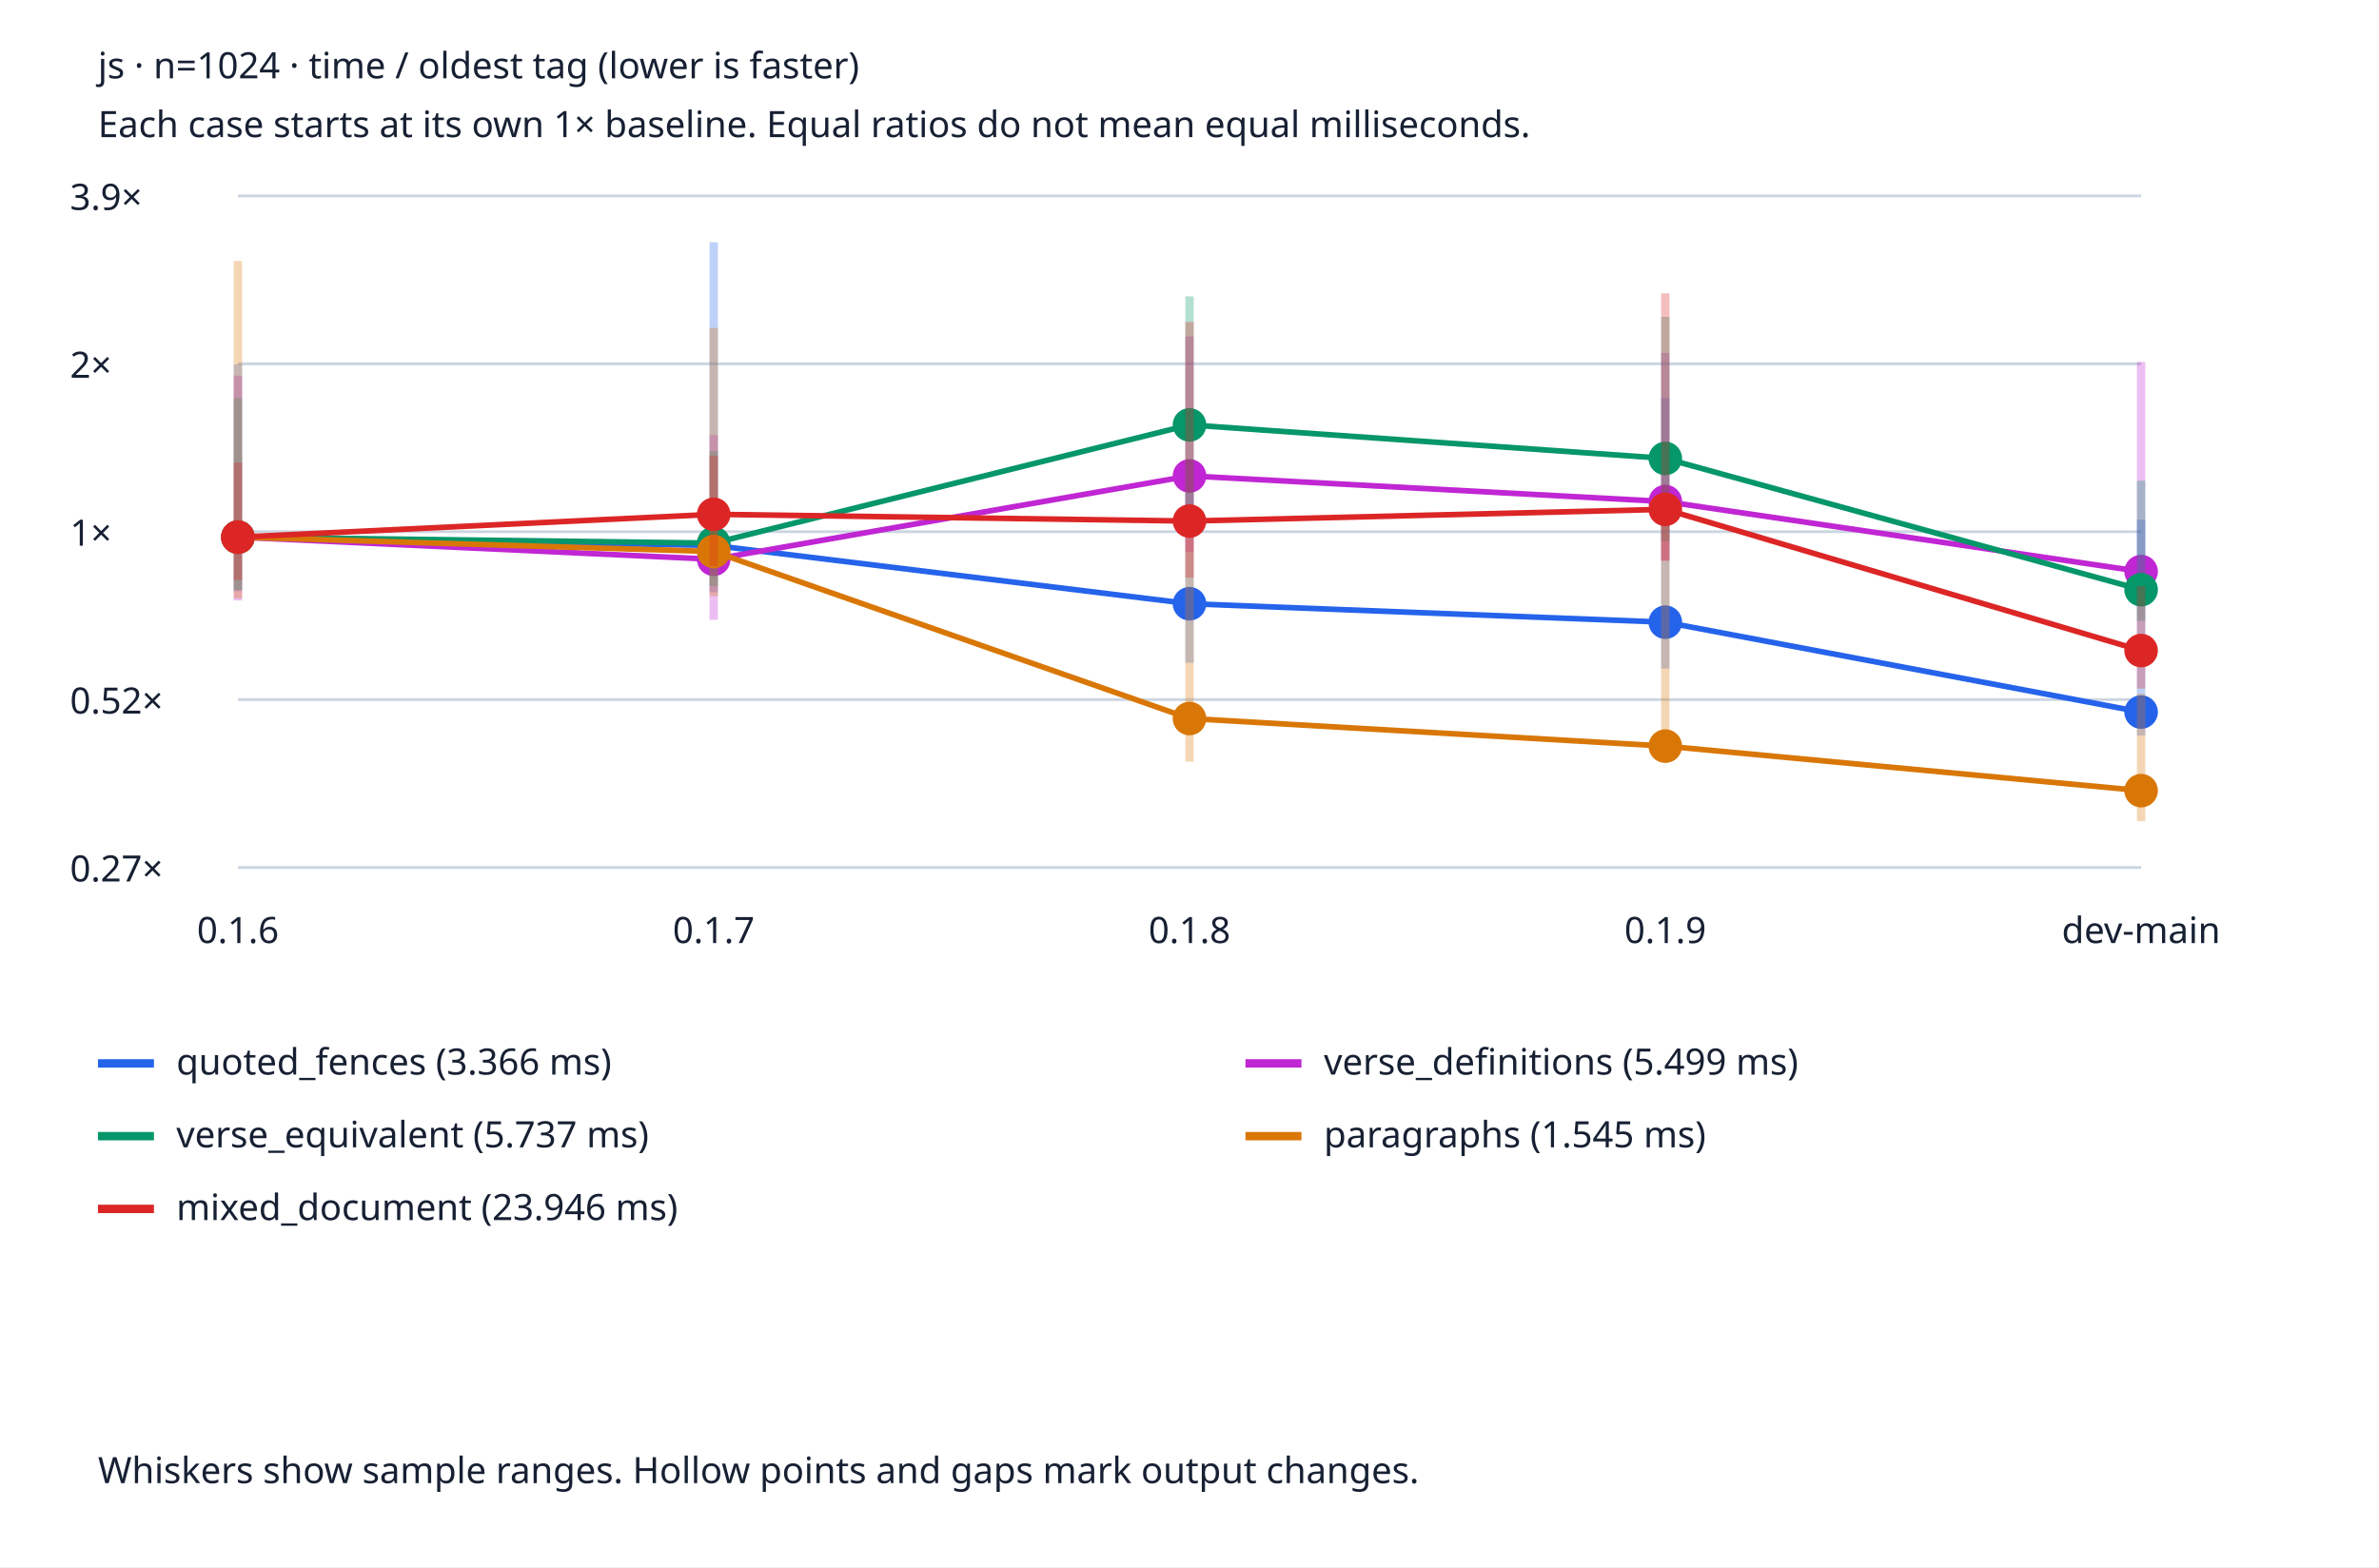
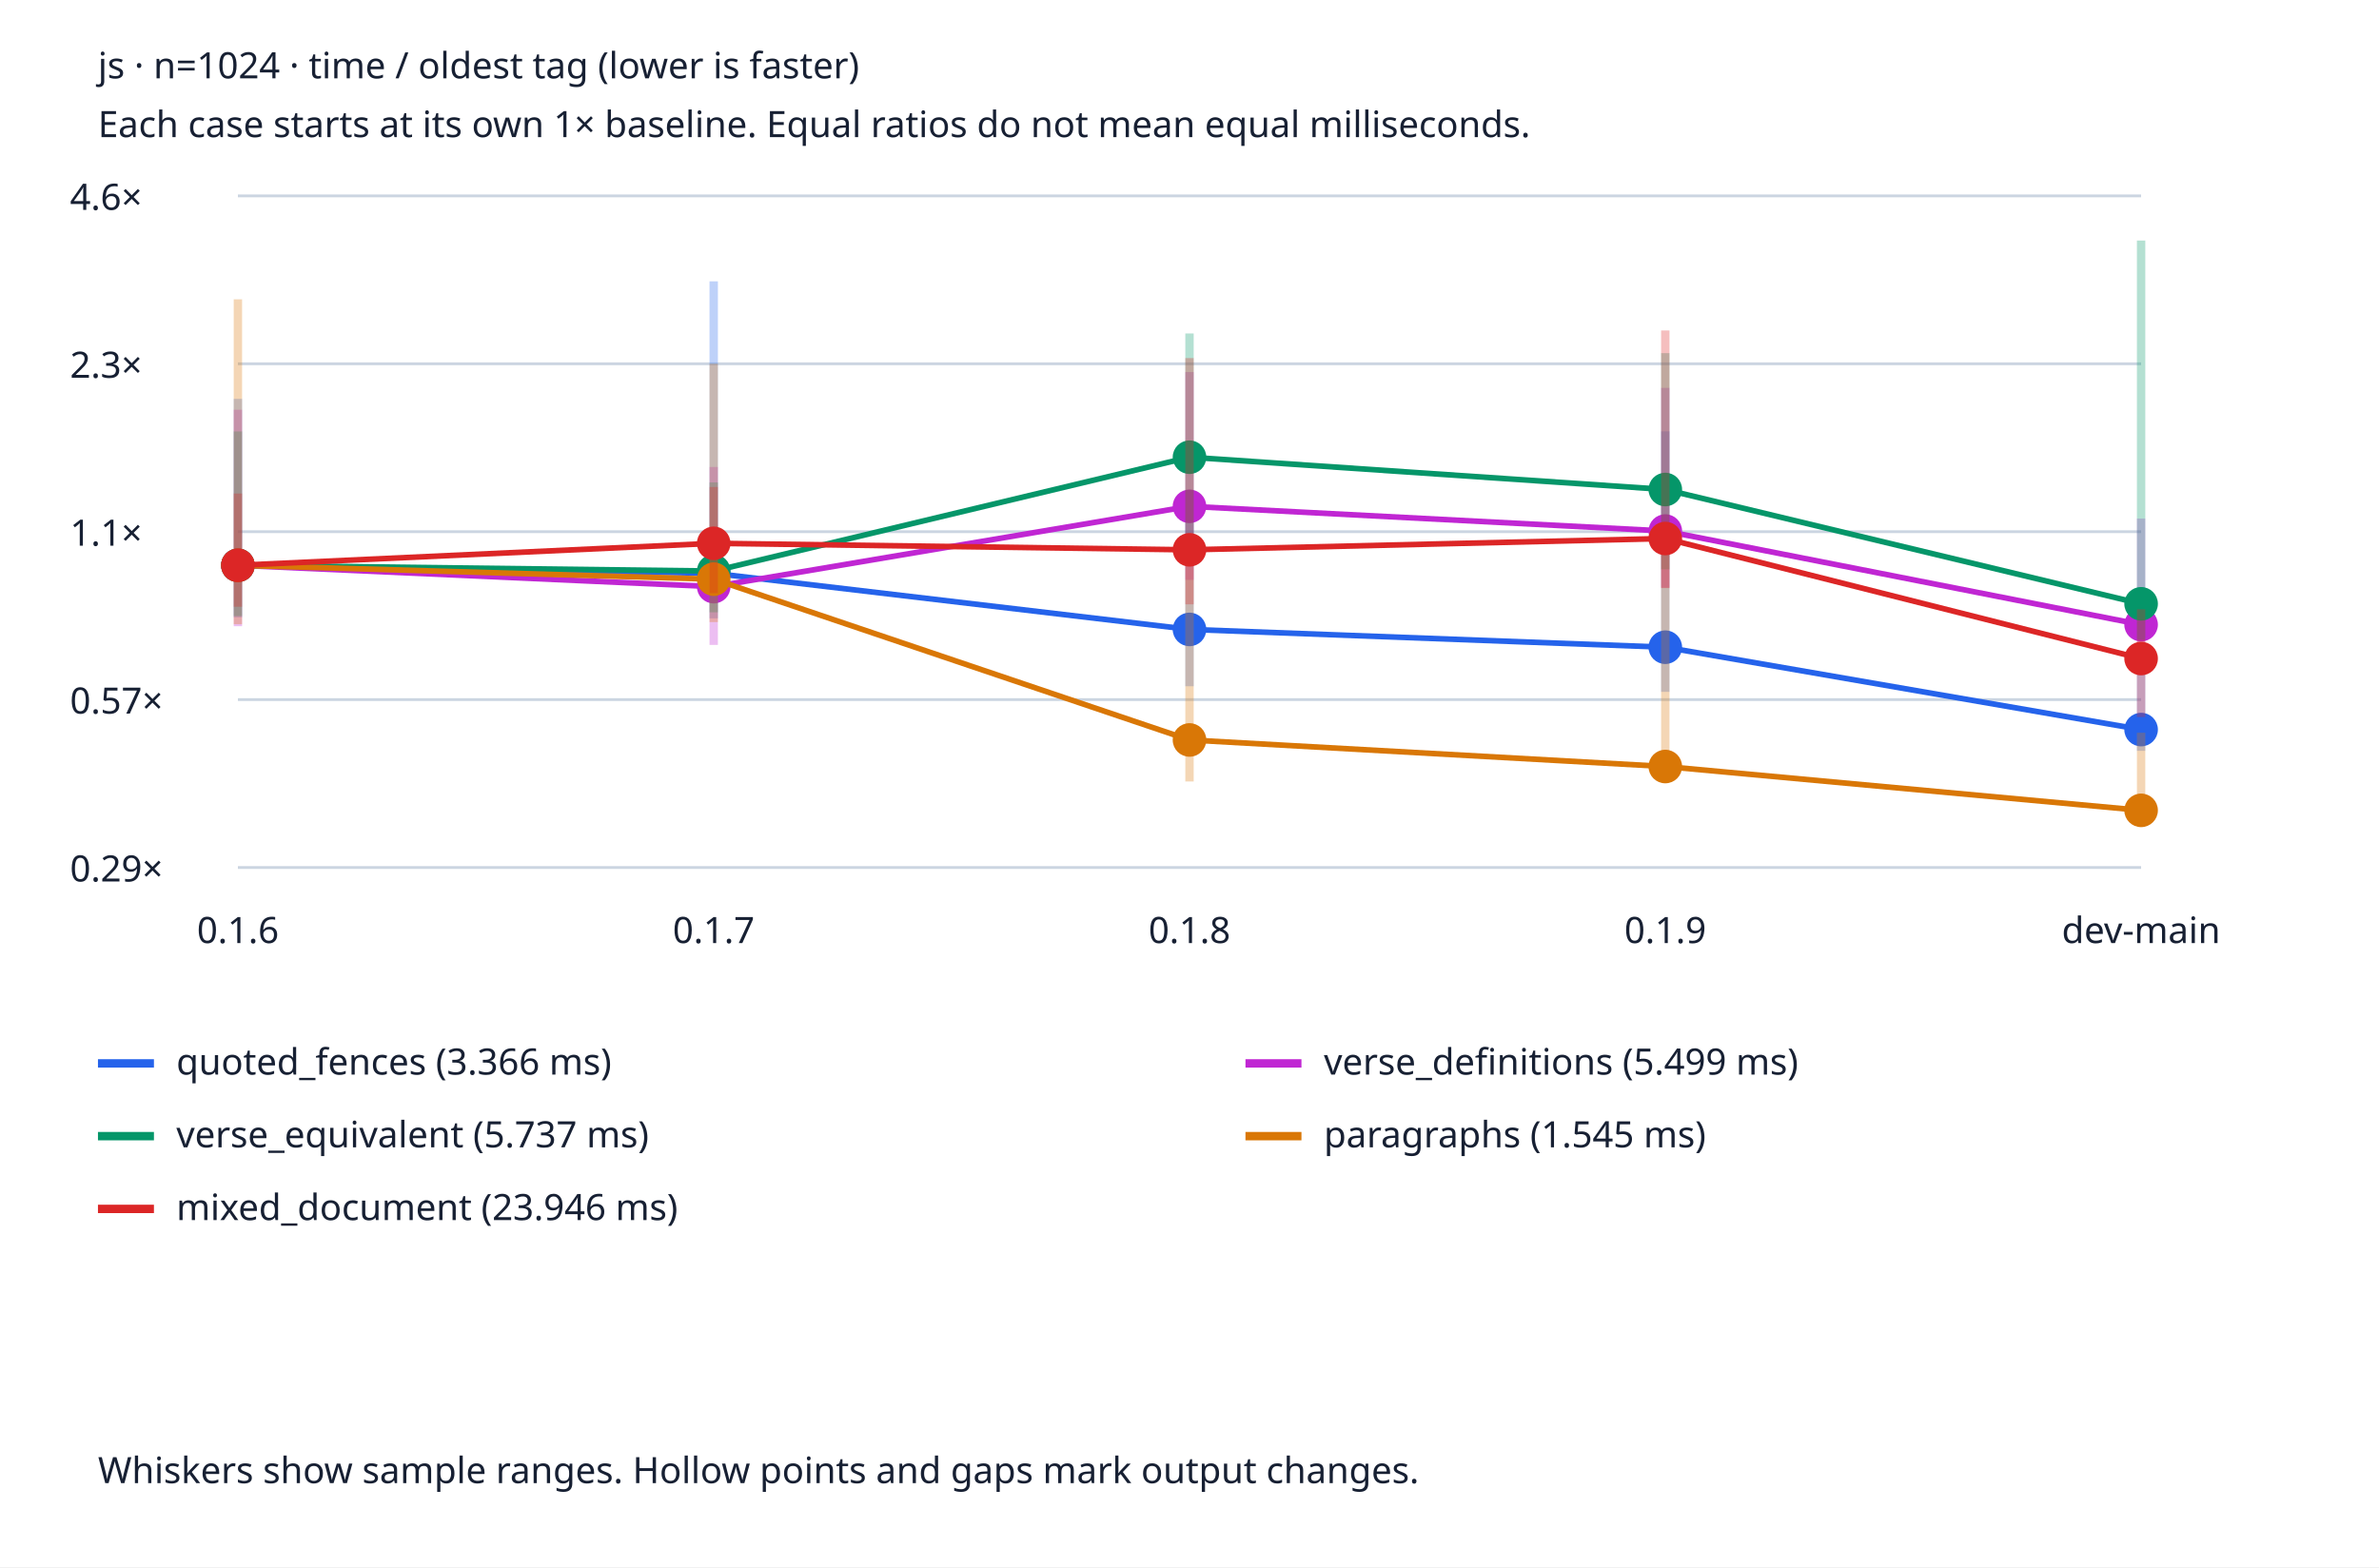
<svg xmlns="http://www.w3.org/2000/svg" viewBox="0 0 850 560" role="img" aria-labelledby="title desc">
  <style>text{font:13px system-ui;fill:#172033}.bg{fill:#fff}.grid{stroke:#cbd5e1}@media(prefers-color-scheme:dark){text{fill:#edf2f7}.bg{fill:#152033}.grid{stroke:#475569}}</style>
  <rect class="bg" width="850" height="560" />
  <text x="35" y="28" font-weight="bold">js · n=1024 · time / oldest tag (lower is faster)</text>
  <text x="35" y="49">Each case starts at its own 1× baseline. Equal ratios do not mean equal milliseconds.</text>
  <line class="grid" x1="85" x2="765" y1="310.0" y2="310.0" />
-   <text x="25" y="315.0">0.27×</text>
+   <text x="25" y="315.0">0.29×</text>
  <line class="grid" x1="85" x2="765" y1="250.0" y2="250.0" />
-   <text x="25" y="255.0">0.52×</text>
+   <text x="25" y="255.0">0.57×</text>
  <line class="grid" x1="85" x2="765" y1="190.0" y2="190.0" />
-   <text x="25" y="195.0">1×</text>
+   <text x="25" y="195.0">1.1×</text>
  <line class="grid" x1="85" x2="765" y1="130.0" y2="130.0" />
-   <text x="25" y="135.0">2×</text>
+   <text x="25" y="135.0">2.3×</text>
  <line class="grid" x1="85" x2="765" y1="70.0" y2="70.0" />
-   <text x="25" y="75.0">3.9×</text>
+   <text x="25" y="75.0">4.6×</text>
  <text x="85.0" y="337" text-anchor="middle">0.1.6</text>
  <text x="255.0" y="337" text-anchor="middle">0.1.7</text>
  <text x="425.0" y="337" text-anchor="middle">0.1.8</text>
  <text x="595.0" y="337" text-anchor="middle">0.1.9</text>
  <text x="765.0" y="337" text-anchor="middle">dev-main</text>
-   <line x1="85.0" x2="85.0" y1="211.253" y2="130.19" stroke="#2563eb" stroke-width="3" opacity=".3" />
-   <circle cx="85.0" cy="191.947" r="5" fill="#2563eb" stroke="#2563eb" stroke-width="2" />
-   <line x1="85.0" y1="191.947" x2="255.0" y2="194.915" stroke="#2563eb" stroke-width="2" />
-   <line x1="255.0" x2="255.0" y1="211.63" y2="86.57" stroke="#2563eb" stroke-width="3" opacity=".3" />
-   <circle cx="255.0" cy="194.915" r="5" fill="#2563eb" stroke="#2563eb" stroke-width="2" />
-   <line x1="255.0" y1="194.915" x2="425.0" y2="215.741" stroke="#2563eb" stroke-width="2" />
-   <line x1="425.0" x2="425.0" y1="236.83" y2="172.622" stroke="#2563eb" stroke-width="3" opacity=".3" />
-   <circle cx="425.0" cy="215.741" r="5" fill="#2563eb" stroke="#2563eb" stroke-width="2" />
-   <line x1="425.0" y1="215.741" x2="595.0" y2="222.343" stroke="#2563eb" stroke-width="2" />
-   <line x1="595.0" x2="595.0" y1="238.912" y2="142.243" stroke="#2563eb" stroke-width="3" opacity=".3" />
-   <circle cx="595.0" cy="222.343" r="5" fill="#2563eb" stroke="#2563eb" stroke-width="2" />
-   <line x1="595.0" y1="222.343" x2="765.0" y2="254.453" stroke="#2563eb" stroke-width="2" />
-   <line x1="765.0" x2="765.0" y1="262.88" y2="185.715" stroke="#2563eb" stroke-width="3" opacity=".3" />
-   <circle cx="765.0" cy="254.453" r="5" fill="#2563eb" stroke="#2563eb" stroke-width="2" />
+   <line x1="85.0" x2="85.0" y1="220.6" y2="142.538" stroke="#2563eb" stroke-width="3" opacity=".3" />
+   <circle cx="85.0" cy="202.009" r="5" fill="#2563eb" stroke="#2563eb" stroke-width="2" />
+   <line x1="85.0" y1="202.009" x2="255.0" y2="204.867" stroke="#2563eb" stroke-width="2" />
+   <line x1="255.0" x2="255.0" y1="220.963" y2="100.533" stroke="#2563eb" stroke-width="3" opacity=".3" />
+   <circle cx="255.0" cy="204.867" r="5" fill="#2563eb" stroke="#2563eb" stroke-width="2" />
+   <line x1="255.0" y1="204.867" x2="425.0" y2="224.922" stroke="#2563eb" stroke-width="2" />
+   <line x1="425.0" x2="425.0" y1="245.23" y2="183.399" stroke="#2563eb" stroke-width="3" opacity=".3" />
+   <circle cx="425.0" cy="224.922" r="5" fill="#2563eb" stroke="#2563eb" stroke-width="2" />
+   <line x1="425.0" y1="224.922" x2="595.0" y2="231.28" stroke="#2563eb" stroke-width="2" />
+   <line x1="595.0" x2="595.0" y1="247.235" y2="154.145" stroke="#2563eb" stroke-width="3" opacity=".3" />
+   <circle cx="595.0" cy="231.28" r="5" fill="#2563eb" stroke="#2563eb" stroke-width="2" />
+   <line x1="595.0" y1="231.28" x2="765.0" y2="260.71" stroke="#2563eb" stroke-width="2" />
+   <line x1="765.0" x2="765.0" y1="268.305" y2="233.233" stroke="#2563eb" stroke-width="3" opacity=".3" />
+   <circle cx="765.0" cy="260.71" r="5" fill="#2563eb" stroke="#2563eb" stroke-width="2" />
  <line x1="35" x2="55" y1="380" y2="380" stroke="#2563eb" stroke-width="3" />
  <text x="63" y="384">quoted_fences (3.366 ms)</text>
-   <line x1="85.0" x2="85.0" y1="214.549" y2="134.218" stroke="#c026d3" stroke-width="3" opacity=".3" />
-   <circle cx="85.0" cy="191.947" r="5" fill="#c026d3" stroke="#c026d3" stroke-width="2" />
-   <line x1="85.0" y1="191.947" x2="255.0" y2="199.865" stroke="#c026d3" stroke-width="2" />
-   <line x1="255.0" x2="255.0" y1="221.495" y2="155.47" stroke="#c026d3" stroke-width="3" opacity=".3" />
-   <circle cx="255.0" cy="199.865" r="5" fill="#c026d3" stroke="#c026d3" stroke-width="2" />
-   <line x1="255.0" y1="199.865" x2="425.0" y2="170.063" stroke="#c026d3" stroke-width="2" />
-   <line x1="425.0" x2="425.0" y1="197.336" y2="120.249" stroke="#c026d3" stroke-width="3" opacity=".3" />
-   <circle cx="425.0" cy="170.063" r="5" fill="#c026d3" stroke="#c026d3" stroke-width="2" />
-   <line x1="425.0" y1="170.063" x2="595.0" y2="179.238" stroke="#c026d3" stroke-width="2" />
-   <line x1="595.0" x2="595.0" y1="200.248" y2="126.098" stroke="#c026d3" stroke-width="3" opacity=".3" />
-   <circle cx="595.0" cy="179.238" r="5" fill="#c026d3" stroke="#c026d3" stroke-width="2" />
-   <line x1="595.0" y1="179.238" x2="765.0" y2="204.25" stroke="#c026d3" stroke-width="2" />
-   <line x1="765.0" x2="765.0" y1="215.451" y2="129.351" stroke="#c026d3" stroke-width="3" opacity=".3" />
-   <circle cx="765.0" cy="204.25" r="5" fill="#c026d3" stroke="#c026d3" stroke-width="2" />
+   <line x1="85.0" x2="85.0" y1="223.774" y2="146.418" stroke="#c026d3" stroke-width="3" opacity=".3" />
+   <circle cx="85.0" cy="202.009" r="5" fill="#c026d3" stroke="#c026d3" stroke-width="2" />
+   <line x1="85.0" y1="202.009" x2="255.0" y2="209.634" stroke="#c026d3" stroke-width="2" />
+   <line x1="255.0" x2="255.0" y1="230.463" y2="166.882" stroke="#c026d3" stroke-width="3" opacity=".3" />
+   <circle cx="255.0" cy="209.634" r="5" fill="#c026d3" stroke="#c026d3" stroke-width="2" />
+   <line x1="255.0" y1="209.634" x2="425.0" y2="180.935" stroke="#c026d3" stroke-width="2" />
+   <line x1="425.0" x2="425.0" y1="207.198" y2="132.965" stroke="#c026d3" stroke-width="3" opacity=".3" />
+   <circle cx="425.0" cy="180.935" r="5" fill="#c026d3" stroke="#c026d3" stroke-width="2" />
+   <line x1="425.0" y1="180.935" x2="595.0" y2="189.77" stroke="#c026d3" stroke-width="2" />
+   <line x1="595.0" x2="595.0" y1="210.002" y2="138.598" stroke="#c026d3" stroke-width="3" opacity=".3" />
+   <circle cx="595.0" cy="189.77" r="5" fill="#c026d3" stroke="#c026d3" stroke-width="2" />
+   <line x1="595.0" y1="189.77" x2="765.0" y2="223.215" stroke="#c026d3" stroke-width="2" />
+   <line x1="765.0" x2="765.0" y1="234.603" y2="185.314" stroke="#c026d3" stroke-width="3" opacity=".3" />
+   <circle cx="765.0" cy="223.215" r="5" fill="#c026d3" stroke="#c026d3" stroke-width="2" />
  <line x1="445" x2="465" y1="380" y2="380" stroke="#c026d3" stroke-width="3" />
  <text x="473" y="384">verse_definitions (5.499 ms)</text>
-   <line x1="85.0" x2="85.0" y1="210.793" y2="142.268" stroke="#059669" stroke-width="3" opacity=".3" />
-   <circle cx="85.0" cy="191.947" r="5" fill="#059669" stroke="#059669" stroke-width="2" />
-   <line x1="85.0" y1="191.947" x2="255.0" y2="194.084" stroke="#059669" stroke-width="2" />
-   <line x1="255.0" x2="255.0" y1="209.386" y2="161.186" stroke="#059669" stroke-width="3" opacity=".3" />
-   <circle cx="255.0" cy="194.084" r="5" fill="#059669" stroke="#059669" stroke-width="2" />
-   <line x1="255.0" y1="194.084" x2="425.0" y2="151.834" stroke="#059669" stroke-width="2" />
-   <line x1="425.0" x2="425.0" y1="190.742" y2="105.916" stroke="#059669" stroke-width="3" opacity=".3" />
-   <circle cx="425.0" cy="151.834" r="5" fill="#059669" stroke="#059669" stroke-width="2" />
-   <line x1="425.0" y1="151.834" x2="595.0" y2="163.824" stroke="#059669" stroke-width="2" />
-   <line x1="595.0" x2="595.0" y1="193.435" y2="113.213" stroke="#059669" stroke-width="3" opacity=".3" />
-   <circle cx="595.0" cy="163.824" r="5" fill="#059669" stroke="#059669" stroke-width="2" />
-   <line x1="595.0" y1="163.824" x2="765.0" y2="210.732" stroke="#059669" stroke-width="2" />
-   <line x1="765.0" x2="765.0" y1="221.885" y2="171.786" stroke="#059669" stroke-width="3" opacity=".3" />
-   <circle cx="765.0" cy="210.732" r="5" fill="#059669" stroke="#059669" stroke-width="2" />
+   <line x1="85.0" x2="85.0" y1="220.157" y2="154.169" stroke="#059669" stroke-width="3" opacity=".3" />
+   <circle cx="85.0" cy="202.009" r="5" fill="#059669" stroke="#059669" stroke-width="2" />
+   <line x1="85.0" y1="202.009" x2="255.0" y2="204.066" stroke="#059669" stroke-width="2" />
+   <line x1="255.0" x2="255.0" y1="218.802" y2="172.387" stroke="#059669" stroke-width="3" opacity=".3" />
+   <circle cx="255.0" cy="204.066" r="5" fill="#059669" stroke="#059669" stroke-width="2" />
+   <line x1="255.0" y1="204.066" x2="425.0" y2="163.381" stroke="#059669" stroke-width="2" />
+   <line x1="425.0" x2="425.0" y1="200.848" y2="119.163" stroke="#059669" stroke-width="3" opacity=".3" />
+   <circle cx="425.0" cy="163.381" r="5" fill="#059669" stroke="#059669" stroke-width="2" />
+   <line x1="425.0" y1="163.381" x2="595.0" y2="174.928" stroke="#059669" stroke-width="2" />
+   <line x1="595.0" x2="595.0" y1="203.442" y2="126.19" stroke="#059669" stroke-width="3" opacity=".3" />
+   <circle cx="595.0" cy="174.928" r="5" fill="#059669" stroke="#059669" stroke-width="2" />
+   <line x1="595.0" y1="174.928" x2="765.0" y2="215.767" stroke="#059669" stroke-width="2" />
+   <line x1="765.0" x2="765.0" y1="228.647" y2="85.956" stroke="#059669" stroke-width="3" opacity=".3" />
+   <circle cx="765.0" cy="215.767" r="5" fill="#059669" stroke="#059669" stroke-width="2" />
  <line x1="35" x2="55" y1="406" y2="406" stroke="#059669" stroke-width="3" />
  <text x="63" y="410">verse_equivalent (5.737 ms)</text>
-   <line x1="85.0" x2="85.0" y1="213.818" y2="93.242" stroke="#d97706" stroke-width="3" opacity=".3" />
-   <circle cx="85.0" cy="191.947" r="5" fill="#d97706" stroke="#d97706" stroke-width="2" />
-   <line x1="85.0" y1="191.947" x2="255.0" y2="197.096" stroke="#d97706" stroke-width="2" />
-   <line x1="255.0" x2="255.0" y1="213.022" y2="117.16" stroke="#d97706" stroke-width="3" opacity=".3" />
-   <circle cx="255.0" cy="197.096" r="5" fill="#d97706" stroke="#d97706" stroke-width="2" />
-   <line x1="255.0" y1="197.096" x2="425.0" y2="256.762" stroke="#d97706" stroke-width="2" />
-   <line x1="425.0" x2="425.0" y1="272.17" y2="191.988" stroke="#d97706" stroke-width="3" opacity=".3" />
-   <circle cx="425.0" cy="256.762" r="5" fill="#d97706" stroke="#d97706" stroke-width="2" />
-   <line x1="425.0" y1="256.762" x2="595.0" y2="266.618" stroke="#d97706" stroke-width="2" />
-   <line x1="595.0" x2="595.0" y1="271.985" y2="180.061" stroke="#d97706" stroke-width="3" opacity=".3" />
-   <circle cx="595.0" cy="266.618" r="5" fill="#d97706" stroke="#d97706" stroke-width="2" />
-   <line x1="595.0" y1="266.618" x2="765.0" y2="282.536" stroke="#d97706" stroke-width="2" />
-   <line x1="765.0" x2="765.0" y1="293.43" y2="247.936" stroke="#d97706" stroke-width="3" opacity=".3" />
-   <circle cx="765.0" cy="282.536" r="5" fill="#d97706" stroke="#d97706" stroke-width="2" />
+   <line x1="85.0" x2="85.0" y1="223.07" y2="106.958" stroke="#d97706" stroke-width="3" opacity=".3" />
+   <circle cx="85.0" cy="202.009" r="5" fill="#d97706" stroke="#d97706" stroke-width="2" />
+   <line x1="85.0" y1="202.009" x2="255.0" y2="206.967" stroke="#d97706" stroke-width="2" />
+   <line x1="255.0" x2="255.0" y1="222.303" y2="129.991" stroke="#d97706" stroke-width="3" opacity=".3" />
+   <circle cx="255.0" cy="206.967" r="5" fill="#d97706" stroke="#d97706" stroke-width="2" />
+   <line x1="255.0" y1="206.967" x2="425.0" y2="264.424" stroke="#d97706" stroke-width="2" />
+   <line x1="425.0" x2="425.0" y1="279.262" y2="202.048" stroke="#d97706" stroke-width="3" opacity=".3" />
+   <circle cx="425.0" cy="264.424" r="5" fill="#d97706" stroke="#d97706" stroke-width="2" />
+   <line x1="425.0" y1="264.424" x2="595.0" y2="273.915" stroke="#d97706" stroke-width="2" />
+   <line x1="595.0" x2="595.0" y1="279.084" y2="190.563" stroke="#d97706" stroke-width="3" opacity=".3" />
+   <circle cx="595.0" cy="273.915" r="5" fill="#d97706" stroke="#d97706" stroke-width="2" />
+   <line x1="595.0" y1="273.915" x2="765.0" y2="289.576" stroke="#d97706" stroke-width="2" />
+   <line x1="765.0" x2="765.0" y1="294.044" y2="261.84" stroke="#d97706" stroke-width="3" opacity=".3" />
+   <circle cx="765.0" cy="289.576" r="5" fill="#d97706" stroke="#d97706" stroke-width="2" />
  <line x1="445" x2="465" y1="406" y2="406" stroke="#d97706" stroke-width="3" />
  <text x="473" y="410">paragraphs (1.545 ms)</text>
-   <line x1="85.0" x2="85.0" y1="207.313" y2="165.304" stroke="#dc2626" stroke-width="3" opacity=".3" />
-   <circle cx="85.0" cy="191.947" r="5" fill="#dc2626" stroke="#dc2626" stroke-width="2" />
-   <line x1="85.0" y1="191.947" x2="255.0" y2="183.785" stroke="#dc2626" stroke-width="2" />
-   <line x1="255.0" x2="255.0" y1="202.311" y2="162.876" stroke="#dc2626" stroke-width="3" opacity=".3" />
-   <circle cx="255.0" cy="183.785" r="5" fill="#dc2626" stroke="#dc2626" stroke-width="2" />
-   <line x1="255.0" y1="183.785" x2="425.0" y2="186.199" stroke="#dc2626" stroke-width="2" />
-   <line x1="425.0" x2="425.0" y1="206.427" y2="115.05" stroke="#dc2626" stroke-width="3" opacity=".3" />
-   <circle cx="425.0" cy="186.199" r="5" fill="#dc2626" stroke="#dc2626" stroke-width="2" />
-   <line x1="425.0" y1="186.199" x2="595.0" y2="182.006" stroke="#dc2626" stroke-width="2" />
-   <line x1="595.0" x2="595.0" y1="200.406" y2="104.806" stroke="#dc2626" stroke-width="3" opacity=".3" />
-   <circle cx="595.0" cy="182.006" r="5" fill="#dc2626" stroke="#dc2626" stroke-width="2" />
-   <line x1="595.0" y1="182.006" x2="765.0" y2="232.479" stroke="#dc2626" stroke-width="2" />
-   <line x1="765.0" x2="765.0" y1="246.057" y2="209.471" stroke="#dc2626" stroke-width="3" opacity=".3" />
-   <circle cx="765.0" cy="232.479" r="5" fill="#dc2626" stroke="#dc2626" stroke-width="2" />
+   <line x1="85.0" x2="85.0" y1="216.806" y2="176.352" stroke="#dc2626" stroke-width="3" opacity=".3" />
+   <circle cx="85.0" cy="202.009" r="5" fill="#dc2626" stroke="#dc2626" stroke-width="2" />
+   <line x1="85.0" y1="202.009" x2="255.0" y2="194.149" stroke="#dc2626" stroke-width="2" />
+   <line x1="255.0" x2="255.0" y1="211.989" y2="174.014" stroke="#dc2626" stroke-width="3" opacity=".3" />
+   <circle cx="255.0" cy="194.149" r="5" fill="#dc2626" stroke="#dc2626" stroke-width="2" />
+   <line x1="255.0" y1="194.149" x2="425.0" y2="196.473" stroke="#dc2626" stroke-width="2" />
+   <line x1="425.0" x2="425.0" y1="215.953" y2="127.959" stroke="#dc2626" stroke-width="3" opacity=".3" />
+   <circle cx="425.0" cy="196.473" r="5" fill="#dc2626" stroke="#dc2626" stroke-width="2" />
+   <line x1="425.0" y1="196.473" x2="595.0" y2="192.436" stroke="#dc2626" stroke-width="2" />
+   <line x1="595.0" x2="595.0" y1="210.155" y2="118.094" stroke="#dc2626" stroke-width="3" opacity=".3" />
+   <circle cx="595.0" cy="192.436" r="5" fill="#dc2626" stroke="#dc2626" stroke-width="2" />
+   <line x1="595.0" y1="192.436" x2="765.0" y2="235.33" stroke="#dc2626" stroke-width="2" />
+   <line x1="765.0" x2="765.0" y1="256.25" y2="217.707" stroke="#dc2626" stroke-width="3" opacity=".3" />
+   <circle cx="765.0" cy="235.33" r="5" fill="#dc2626" stroke="#dc2626" stroke-width="2" />
  <line x1="35" x2="55" y1="432" y2="432" stroke="#dc2626" stroke-width="3" />
  <text x="63" y="436">mixed_document (23.946 ms)</text>
  <text x="35" y="530">Whiskers show sample ranges. Hollow points and gaps mark output changes.</text>
</svg>
